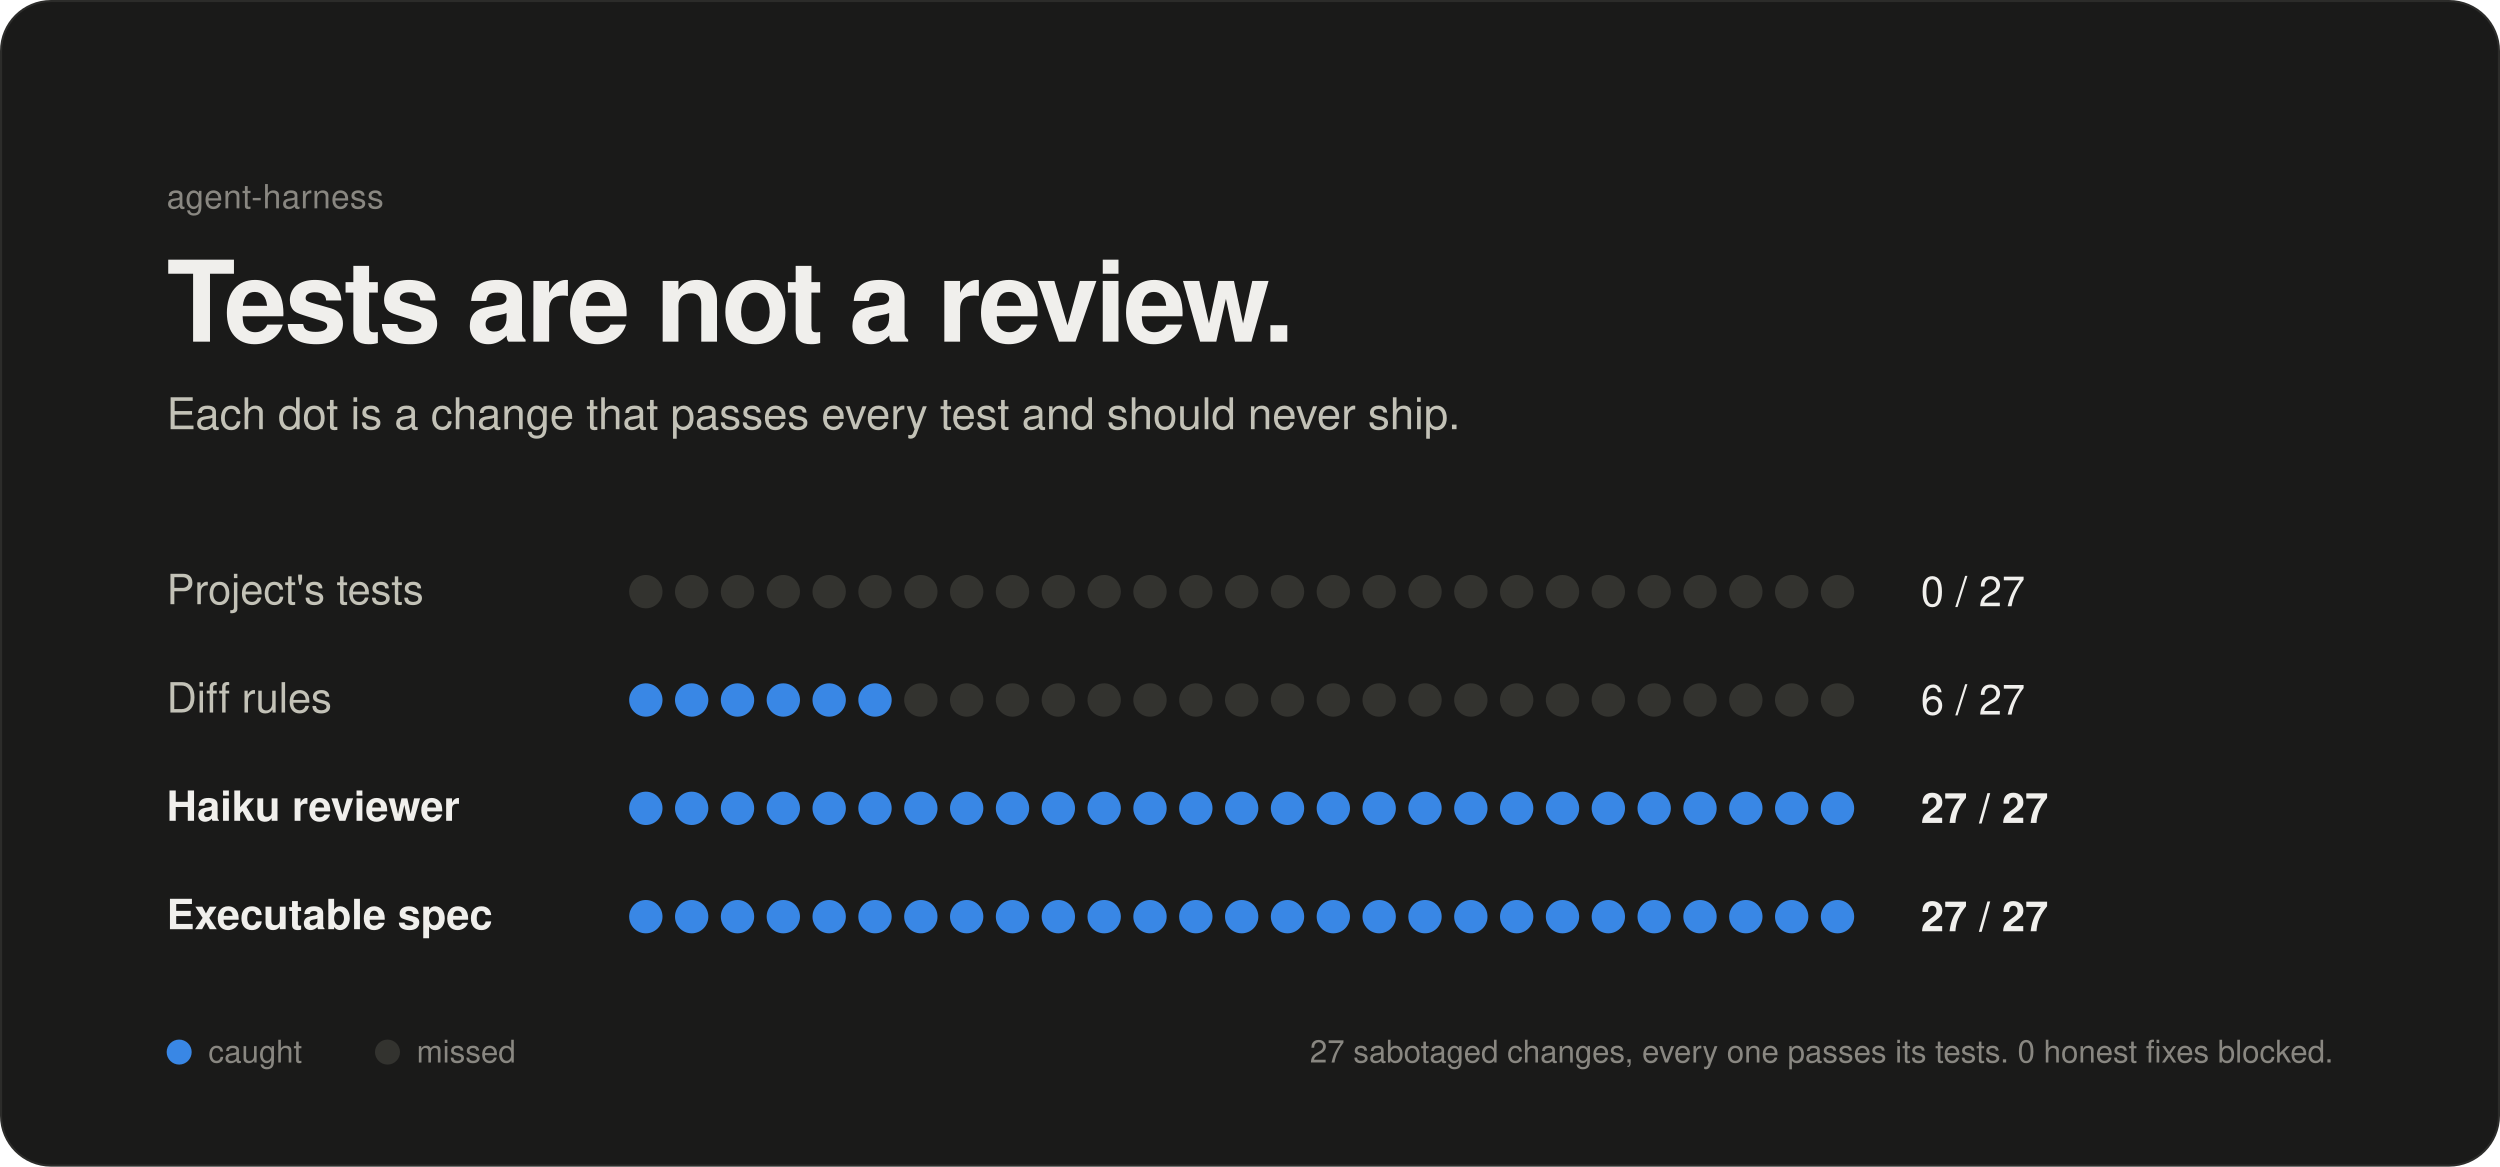
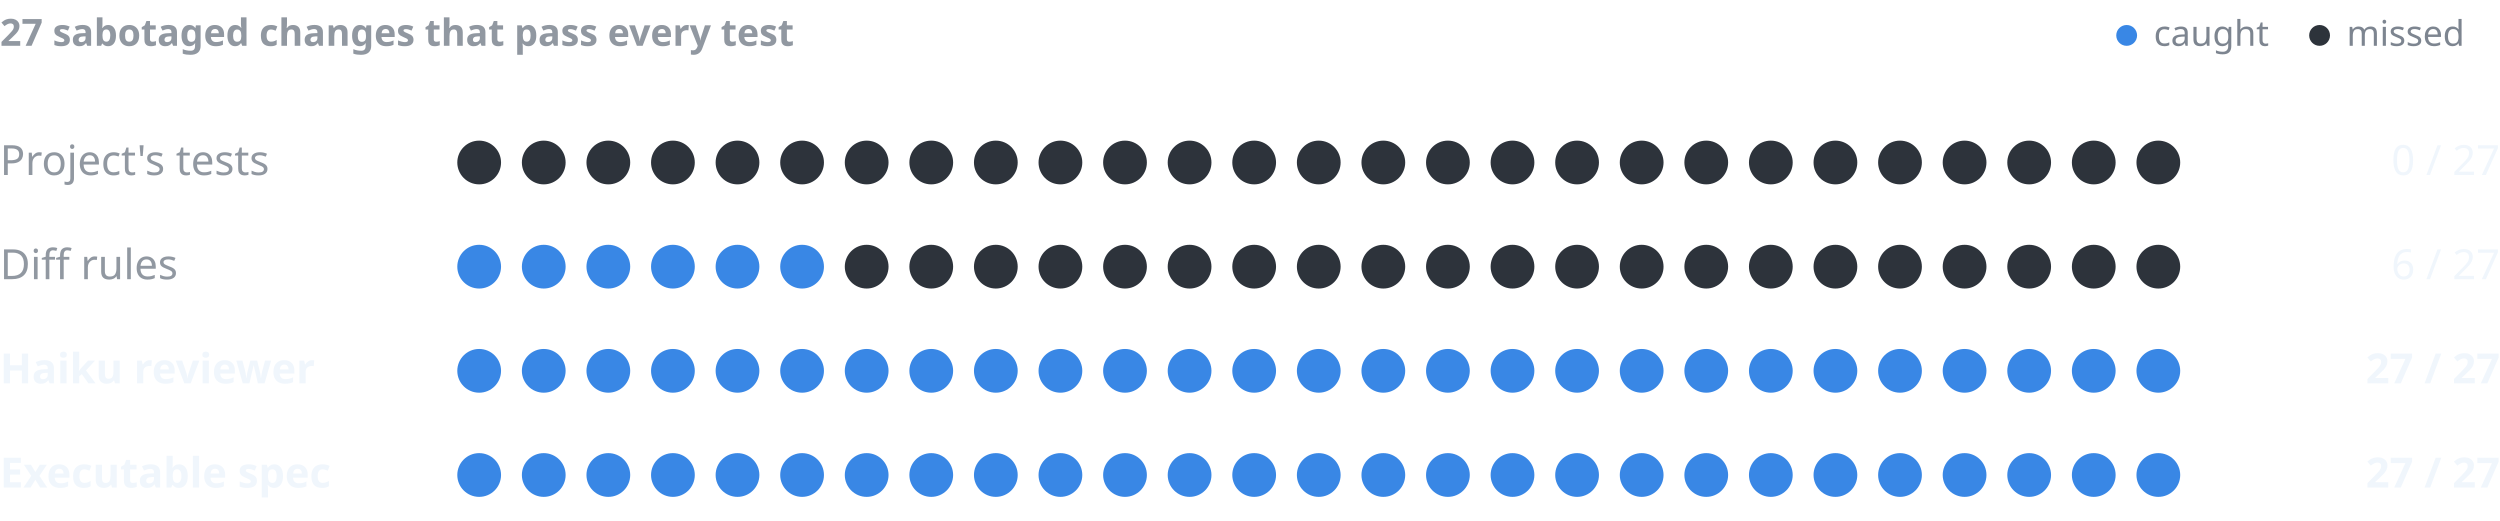
- <svg xmlns="http://www.w3.org/2000/svg" viewBox="0 0 1200 560" width="1200" height="560" role="img" aria-label="Tests caught 0 of 27 sabotaged changes, diff rules 6, a Haiku reviewer 27, and an executable spec 27.">
-   <rect x="0.5" y="0.5" width="1199" height="559" rx="24" fill="#1a1a19" stroke="#2c2c2a" />
-   <text x="80" y="100" font-family="system-ui, -apple-system, 'Segoe UI', Helvetica, Arial, sans-serif" font-size="16" font-weight="500" fill="#898781" text-anchor="start" letter-spacing="0.2">agent-harness</text>
-   <text x="80" y="164" font-family="system-ui, -apple-system, 'Segoe UI', Helvetica, Arial, sans-serif" font-size="54" font-weight="700" fill="#f0efec" text-anchor="start" letter-spacing="-1.4">Tests are not a review.</text>
-   <text x="80" y="206" font-family="system-ui, -apple-system, 'Segoe UI', Helvetica, Arial, sans-serif" font-size="21" font-weight="400" fill="#c3c2b7" text-anchor="start">Each dot is a change that passes every test and should never ship.</text>
-   <text x="80" y="290" font-family="system-ui, -apple-system, 'Segoe UI', Helvetica, Arial, sans-serif" font-size="20" font-weight="400" fill="#c3c2b7" text-anchor="start">Project's tests</text>
-   <circle cx="310" cy="284" r="8" fill="#33332f" />
-   <circle cx="332" cy="284" r="8" fill="#33332f" />
-   <circle cx="354" cy="284" r="8" fill="#33332f" />
-   <circle cx="376" cy="284" r="8" fill="#33332f" />
-   <circle cx="398" cy="284" r="8" fill="#33332f" />
-   <circle cx="420" cy="284" r="8" fill="#33332f" />
-   <circle cx="442" cy="284" r="8" fill="#33332f" />
-   <circle cx="464" cy="284" r="8" fill="#33332f" />
-   <circle cx="486" cy="284" r="8" fill="#33332f" />
-   <circle cx="508" cy="284" r="8" fill="#33332f" />
-   <circle cx="530" cy="284" r="8" fill="#33332f" />
-   <circle cx="552" cy="284" r="8" fill="#33332f" />
-   <circle cx="574" cy="284" r="8" fill="#33332f" />
-   <circle cx="596" cy="284" r="8" fill="#33332f" />
-   <circle cx="618" cy="284" r="8" fill="#33332f" />
-   <circle cx="640" cy="284" r="8" fill="#33332f" />
-   <circle cx="662" cy="284" r="8" fill="#33332f" />
-   <circle cx="684" cy="284" r="8" fill="#33332f" />
-   <circle cx="706" cy="284" r="8" fill="#33332f" />
-   <circle cx="728" cy="284" r="8" fill="#33332f" />
-   <circle cx="750" cy="284" r="8" fill="#33332f" />
-   <circle cx="772" cy="284" r="8" fill="#33332f" />
-   <circle cx="794" cy="284" r="8" fill="#33332f" />
-   <circle cx="816" cy="284" r="8" fill="#33332f" />
-   <circle cx="838" cy="284" r="8" fill="#33332f" />
-   <circle cx="860" cy="284" r="8" fill="#33332f" />
-   <circle cx="882" cy="284" r="8" fill="#33332f" />
-   <text x="922" y="291" font-family="system-ui, -apple-system, 'Segoe UI', Helvetica, Arial, sans-serif" font-size="20" font-weight="500" fill="#f0efec" text-anchor="start">0 / 27</text>
-   <text x="80" y="342" font-family="system-ui, -apple-system, 'Segoe UI', Helvetica, Arial, sans-serif" font-size="20" font-weight="400" fill="#c3c2b7" text-anchor="start">Diff rules</text>
-   <circle cx="310" cy="336" r="8" fill="#3987e5" />
-   <circle cx="332" cy="336" r="8" fill="#3987e5" />
-   <circle cx="354" cy="336" r="8" fill="#3987e5" />
-   <circle cx="376" cy="336" r="8" fill="#3987e5" />
-   <circle cx="398" cy="336" r="8" fill="#3987e5" />
-   <circle cx="420" cy="336" r="8" fill="#3987e5" />
-   <circle cx="442" cy="336" r="8" fill="#33332f" />
-   <circle cx="464" cy="336" r="8" fill="#33332f" />
-   <circle cx="486" cy="336" r="8" fill="#33332f" />
-   <circle cx="508" cy="336" r="8" fill="#33332f" />
-   <circle cx="530" cy="336" r="8" fill="#33332f" />
-   <circle cx="552" cy="336" r="8" fill="#33332f" />
-   <circle cx="574" cy="336" r="8" fill="#33332f" />
-   <circle cx="596" cy="336" r="8" fill="#33332f" />
-   <circle cx="618" cy="336" r="8" fill="#33332f" />
-   <circle cx="640" cy="336" r="8" fill="#33332f" />
-   <circle cx="662" cy="336" r="8" fill="#33332f" />
-   <circle cx="684" cy="336" r="8" fill="#33332f" />
-   <circle cx="706" cy="336" r="8" fill="#33332f" />
-   <circle cx="728" cy="336" r="8" fill="#33332f" />
-   <circle cx="750" cy="336" r="8" fill="#33332f" />
-   <circle cx="772" cy="336" r="8" fill="#33332f" />
-   <circle cx="794" cy="336" r="8" fill="#33332f" />
-   <circle cx="816" cy="336" r="8" fill="#33332f" />
-   <circle cx="838" cy="336" r="8" fill="#33332f" />
-   <circle cx="860" cy="336" r="8" fill="#33332f" />
-   <circle cx="882" cy="336" r="8" fill="#33332f" />
-   <text x="922" y="343" font-family="system-ui, -apple-system, 'Segoe UI', Helvetica, Arial, sans-serif" font-size="20" font-weight="500" fill="#f0efec" text-anchor="start">6 / 27</text>
-   <text x="80" y="394" font-family="system-ui, -apple-system, 'Segoe UI', Helvetica, Arial, sans-serif" font-size="20" font-weight="600" fill="#f0efec" text-anchor="start">Haiku reviewer</text>
-   <circle cx="310" cy="388" r="8" fill="#3987e5" />
-   <circle cx="332" cy="388" r="8" fill="#3987e5" />
-   <circle cx="354" cy="388" r="8" fill="#3987e5" />
-   <circle cx="376" cy="388" r="8" fill="#3987e5" />
-   <circle cx="398" cy="388" r="8" fill="#3987e5" />
-   <circle cx="420" cy="388" r="8" fill="#3987e5" />
-   <circle cx="442" cy="388" r="8" fill="#3987e5" />
-   <circle cx="464" cy="388" r="8" fill="#3987e5" />
-   <circle cx="486" cy="388" r="8" fill="#3987e5" />
-   <circle cx="508" cy="388" r="8" fill="#3987e5" />
-   <circle cx="530" cy="388" r="8" fill="#3987e5" />
-   <circle cx="552" cy="388" r="8" fill="#3987e5" />
-   <circle cx="574" cy="388" r="8" fill="#3987e5" />
-   <circle cx="596" cy="388" r="8" fill="#3987e5" />
-   <circle cx="618" cy="388" r="8" fill="#3987e5" />
-   <circle cx="640" cy="388" r="8" fill="#3987e5" />
-   <circle cx="662" cy="388" r="8" fill="#3987e5" />
-   <circle cx="684" cy="388" r="8" fill="#3987e5" />
-   <circle cx="706" cy="388" r="8" fill="#3987e5" />
-   <circle cx="728" cy="388" r="8" fill="#3987e5" />
-   <circle cx="750" cy="388" r="8" fill="#3987e5" />
-   <circle cx="772" cy="388" r="8" fill="#3987e5" />
-   <circle cx="794" cy="388" r="8" fill="#3987e5" />
-   <circle cx="816" cy="388" r="8" fill="#3987e5" />
-   <circle cx="838" cy="388" r="8" fill="#3987e5" />
-   <circle cx="860" cy="388" r="8" fill="#3987e5" />
-   <circle cx="882" cy="388" r="8" fill="#3987e5" />
-   <text x="922" y="395" font-family="system-ui, -apple-system, 'Segoe UI', Helvetica, Arial, sans-serif" font-size="20" font-weight="700" fill="#f0efec" text-anchor="start">27 / 27</text>
-   <text x="80" y="446" font-family="system-ui, -apple-system, 'Segoe UI', Helvetica, Arial, sans-serif" font-size="20" font-weight="600" fill="#f0efec" text-anchor="start">Executable spec</text>
-   <circle cx="310" cy="440" r="8" fill="#3987e5" />
-   <circle cx="332" cy="440" r="8" fill="#3987e5" />
-   <circle cx="354" cy="440" r="8" fill="#3987e5" />
-   <circle cx="376" cy="440" r="8" fill="#3987e5" />
-   <circle cx="398" cy="440" r="8" fill="#3987e5" />
-   <circle cx="420" cy="440" r="8" fill="#3987e5" />
-   <circle cx="442" cy="440" r="8" fill="#3987e5" />
-   <circle cx="464" cy="440" r="8" fill="#3987e5" />
-   <circle cx="486" cy="440" r="8" fill="#3987e5" />
-   <circle cx="508" cy="440" r="8" fill="#3987e5" />
-   <circle cx="530" cy="440" r="8" fill="#3987e5" />
-   <circle cx="552" cy="440" r="8" fill="#3987e5" />
-   <circle cx="574" cy="440" r="8" fill="#3987e5" />
-   <circle cx="596" cy="440" r="8" fill="#3987e5" />
-   <circle cx="618" cy="440" r="8" fill="#3987e5" />
-   <circle cx="640" cy="440" r="8" fill="#3987e5" />
-   <circle cx="662" cy="440" r="8" fill="#3987e5" />
-   <circle cx="684" cy="440" r="8" fill="#3987e5" />
-   <circle cx="706" cy="440" r="8" fill="#3987e5" />
-   <circle cx="728" cy="440" r="8" fill="#3987e5" />
-   <circle cx="750" cy="440" r="8" fill="#3987e5" />
-   <circle cx="772" cy="440" r="8" fill="#3987e5" />
-   <circle cx="794" cy="440" r="8" fill="#3987e5" />
-   <circle cx="816" cy="440" r="8" fill="#3987e5" />
-   <circle cx="838" cy="440" r="8" fill="#3987e5" />
-   <circle cx="860" cy="440" r="8" fill="#3987e5" />
-   <circle cx="882" cy="440" r="8" fill="#3987e5" />
-   <text x="922" y="447" font-family="system-ui, -apple-system, 'Segoe UI', Helvetica, Arial, sans-serif" font-size="20" font-weight="700" fill="#f0efec" text-anchor="start">27 / 27</text>
-   <circle cx="86" cy="505" r="6" fill="#3987e5" />
-   <text x="100" y="510" font-family="system-ui, -apple-system, 'Segoe UI', Helvetica, Arial, sans-serif" font-size="15" font-weight="400" fill="#898781" text-anchor="start">caught</text>
-   <circle cx="186" cy="505" r="6" fill="#33332f" />
-   <text x="200" y="510" font-family="system-ui, -apple-system, 'Segoe UI', Helvetica, Arial, sans-serif" font-size="15" font-weight="400" fill="#898781" text-anchor="start">missed</text>
-   <text x="1120" y="510" font-family="system-ui, -apple-system, 'Segoe UI', Helvetica, Arial, sans-serif" font-size="15" font-weight="400" fill="#898781" text-anchor="end">27 sabotaged changes, every one passes its tests. 0 honest fixes blocked.</text>
+ <svg xmlns="http://www.w3.org/2000/svg" viewBox="0 0 1200 250" width="1200" height="250" role="img" aria-label="Of 27 sabotaged changes that pass every test: the project's tests catch 0, diff rules 6, a Haiku reviewer 27, an executable spec 27.">
+   <text x="0" y="22" font-family="-apple-system, BlinkMacSystemFont, 'Segoe UI', 'Noto Sans', Helvetica, Arial, sans-serif" font-size="18" font-weight="600" fill="#9198a1" text-anchor="start" style="font-variant-numeric: tabular-nums">27 sabotaged changes that pass every test</text>
+   <circle cx="1113.4" cy="17" r="5" fill="#2d333b" />
+   <text x="1126.4" y="22" font-family="-apple-system, BlinkMacSystemFont, 'Segoe UI', 'Noto Sans', Helvetica, Arial, sans-serif" font-size="17" font-weight="400" fill="#7d8590" text-anchor="start" style="font-variant-numeric: tabular-nums">missed</text>
+   <circle cx="1020.8" cy="17" r="5" fill="#3987e5" />
+   <text x="1033.8" y="22" font-family="-apple-system, BlinkMacSystemFont, 'Segoe UI', 'Noto Sans', Helvetica, Arial, sans-serif" font-size="17" font-weight="400" fill="#7d8590" text-anchor="start" style="font-variant-numeric: tabular-nums">caught</text>
+   <text x="0" y="84" font-family="-apple-system, BlinkMacSystemFont, 'Segoe UI', 'Noto Sans', Helvetica, Arial, sans-serif" font-size="20" font-weight="400" fill="#9198a1" text-anchor="start" style="font-variant-numeric: tabular-nums">Project's tests</text>
+   <circle cx="230" cy="78" r="10.5" fill="#2d333b" />
+   <circle cx="261" cy="78" r="10.5" fill="#2d333b" />
+   <circle cx="292" cy="78" r="10.5" fill="#2d333b" />
+   <circle cx="323" cy="78" r="10.5" fill="#2d333b" />
+   <circle cx="354" cy="78" r="10.5" fill="#2d333b" />
+   <circle cx="385" cy="78" r="10.5" fill="#2d333b" />
+   <circle cx="416" cy="78" r="10.5" fill="#2d333b" />
+   <circle cx="447" cy="78" r="10.5" fill="#2d333b" />
+   <circle cx="478" cy="78" r="10.5" fill="#2d333b" />
+   <circle cx="509" cy="78" r="10.5" fill="#2d333b" />
+   <circle cx="540" cy="78" r="10.5" fill="#2d333b" />
+   <circle cx="571" cy="78" r="10.5" fill="#2d333b" />
+   <circle cx="602" cy="78" r="10.5" fill="#2d333b" />
+   <circle cx="633" cy="78" r="10.5" fill="#2d333b" />
+   <circle cx="664" cy="78" r="10.5" fill="#2d333b" />
+   <circle cx="695" cy="78" r="10.5" fill="#2d333b" />
+   <circle cx="726" cy="78" r="10.5" fill="#2d333b" />
+   <circle cx="757" cy="78" r="10.5" fill="#2d333b" />
+   <circle cx="788" cy="78" r="10.5" fill="#2d333b" />
+   <circle cx="819" cy="78" r="10.5" fill="#2d333b" />
+   <circle cx="850" cy="78" r="10.5" fill="#2d333b" />
+   <circle cx="881" cy="78" r="10.5" fill="#2d333b" />
+   <circle cx="912" cy="78" r="10.5" fill="#2d333b" />
+   <circle cx="943" cy="78" r="10.5" fill="#2d333b" />
+   <circle cx="974" cy="78" r="10.5" fill="#2d333b" />
+   <circle cx="1005" cy="78" r="10.5" fill="#2d333b" />
+   <circle cx="1036" cy="78" r="10.5" fill="#2d333b" />
+   <text x="1200" y="84" font-family="-apple-system, BlinkMacSystemFont, 'Segoe UI', 'Noto Sans', Helvetica, Arial, sans-serif" font-size="20" font-weight="400" fill="#f0f6fc" text-anchor="end" style="font-variant-numeric: tabular-nums">0 / 27</text>
+   <text x="0" y="134" font-family="-apple-system, BlinkMacSystemFont, 'Segoe UI', 'Noto Sans', Helvetica, Arial, sans-serif" font-size="20" font-weight="400" fill="#9198a1" text-anchor="start" style="font-variant-numeric: tabular-nums">Diff rules</text>
+   <circle cx="230" cy="128" r="10.5" fill="#3987e5" />
+   <circle cx="261" cy="128" r="10.5" fill="#3987e5" />
+   <circle cx="292" cy="128" r="10.5" fill="#3987e5" />
+   <circle cx="323" cy="128" r="10.5" fill="#3987e5" />
+   <circle cx="354" cy="128" r="10.5" fill="#3987e5" />
+   <circle cx="385" cy="128" r="10.5" fill="#3987e5" />
+   <circle cx="416" cy="128" r="10.5" fill="#2d333b" />
+   <circle cx="447" cy="128" r="10.5" fill="#2d333b" />
+   <circle cx="478" cy="128" r="10.5" fill="#2d333b" />
+   <circle cx="509" cy="128" r="10.5" fill="#2d333b" />
+   <circle cx="540" cy="128" r="10.5" fill="#2d333b" />
+   <circle cx="571" cy="128" r="10.5" fill="#2d333b" />
+   <circle cx="602" cy="128" r="10.5" fill="#2d333b" />
+   <circle cx="633" cy="128" r="10.5" fill="#2d333b" />
+   <circle cx="664" cy="128" r="10.5" fill="#2d333b" />
+   <circle cx="695" cy="128" r="10.5" fill="#2d333b" />
+   <circle cx="726" cy="128" r="10.5" fill="#2d333b" />
+   <circle cx="757" cy="128" r="10.5" fill="#2d333b" />
+   <circle cx="788" cy="128" r="10.5" fill="#2d333b" />
+   <circle cx="819" cy="128" r="10.5" fill="#2d333b" />
+   <circle cx="850" cy="128" r="10.5" fill="#2d333b" />
+   <circle cx="881" cy="128" r="10.5" fill="#2d333b" />
+   <circle cx="912" cy="128" r="10.5" fill="#2d333b" />
+   <circle cx="943" cy="128" r="10.5" fill="#2d333b" />
+   <circle cx="974" cy="128" r="10.5" fill="#2d333b" />
+   <circle cx="1005" cy="128" r="10.5" fill="#2d333b" />
+   <circle cx="1036" cy="128" r="10.5" fill="#2d333b" />
+   <text x="1200" y="134" font-family="-apple-system, BlinkMacSystemFont, 'Segoe UI', 'Noto Sans', Helvetica, Arial, sans-serif" font-size="20" font-weight="400" fill="#f0f6fc" text-anchor="end" style="font-variant-numeric: tabular-nums">6 / 27</text>
+   <text x="0" y="184" font-family="-apple-system, BlinkMacSystemFont, 'Segoe UI', 'Noto Sans', Helvetica, Arial, sans-serif" font-size="20" font-weight="600" fill="#f0f6fc" text-anchor="start" style="font-variant-numeric: tabular-nums">Haiku reviewer</text>
+   <circle cx="230" cy="178" r="10.5" fill="#3987e5" />
+   <circle cx="261" cy="178" r="10.5" fill="#3987e5" />
+   <circle cx="292" cy="178" r="10.5" fill="#3987e5" />
+   <circle cx="323" cy="178" r="10.5" fill="#3987e5" />
+   <circle cx="354" cy="178" r="10.5" fill="#3987e5" />
+   <circle cx="385" cy="178" r="10.5" fill="#3987e5" />
+   <circle cx="416" cy="178" r="10.5" fill="#3987e5" />
+   <circle cx="447" cy="178" r="10.5" fill="#3987e5" />
+   <circle cx="478" cy="178" r="10.5" fill="#3987e5" />
+   <circle cx="509" cy="178" r="10.5" fill="#3987e5" />
+   <circle cx="540" cy="178" r="10.5" fill="#3987e5" />
+   <circle cx="571" cy="178" r="10.5" fill="#3987e5" />
+   <circle cx="602" cy="178" r="10.5" fill="#3987e5" />
+   <circle cx="633" cy="178" r="10.5" fill="#3987e5" />
+   <circle cx="664" cy="178" r="10.5" fill="#3987e5" />
+   <circle cx="695" cy="178" r="10.5" fill="#3987e5" />
+   <circle cx="726" cy="178" r="10.5" fill="#3987e5" />
+   <circle cx="757" cy="178" r="10.5" fill="#3987e5" />
+   <circle cx="788" cy="178" r="10.5" fill="#3987e5" />
+   <circle cx="819" cy="178" r="10.5" fill="#3987e5" />
+   <circle cx="850" cy="178" r="10.5" fill="#3987e5" />
+   <circle cx="881" cy="178" r="10.5" fill="#3987e5" />
+   <circle cx="912" cy="178" r="10.5" fill="#3987e5" />
+   <circle cx="943" cy="178" r="10.5" fill="#3987e5" />
+   <circle cx="974" cy="178" r="10.5" fill="#3987e5" />
+   <circle cx="1005" cy="178" r="10.5" fill="#3987e5" />
+   <circle cx="1036" cy="178" r="10.5" fill="#3987e5" />
+   <text x="1200" y="184" font-family="-apple-system, BlinkMacSystemFont, 'Segoe UI', 'Noto Sans', Helvetica, Arial, sans-serif" font-size="20" font-weight="600" fill="#f0f6fc" text-anchor="end" style="font-variant-numeric: tabular-nums">27 / 27</text>
+   <text x="0" y="234" font-family="-apple-system, BlinkMacSystemFont, 'Segoe UI', 'Noto Sans', Helvetica, Arial, sans-serif" font-size="20" font-weight="600" fill="#f0f6fc" text-anchor="start" style="font-variant-numeric: tabular-nums">Executable spec</text>
+   <circle cx="230" cy="228" r="10.5" fill="#3987e5" />
+   <circle cx="261" cy="228" r="10.5" fill="#3987e5" />
+   <circle cx="292" cy="228" r="10.5" fill="#3987e5" />
+   <circle cx="323" cy="228" r="10.5" fill="#3987e5" />
+   <circle cx="354" cy="228" r="10.5" fill="#3987e5" />
+   <circle cx="385" cy="228" r="10.5" fill="#3987e5" />
+   <circle cx="416" cy="228" r="10.5" fill="#3987e5" />
+   <circle cx="447" cy="228" r="10.5" fill="#3987e5" />
+   <circle cx="478" cy="228" r="10.5" fill="#3987e5" />
+   <circle cx="509" cy="228" r="10.5" fill="#3987e5" />
+   <circle cx="540" cy="228" r="10.5" fill="#3987e5" />
+   <circle cx="571" cy="228" r="10.5" fill="#3987e5" />
+   <circle cx="602" cy="228" r="10.5" fill="#3987e5" />
+   <circle cx="633" cy="228" r="10.5" fill="#3987e5" />
+   <circle cx="664" cy="228" r="10.5" fill="#3987e5" />
+   <circle cx="695" cy="228" r="10.5" fill="#3987e5" />
+   <circle cx="726" cy="228" r="10.5" fill="#3987e5" />
+   <circle cx="757" cy="228" r="10.5" fill="#3987e5" />
+   <circle cx="788" cy="228" r="10.5" fill="#3987e5" />
+   <circle cx="819" cy="228" r="10.5" fill="#3987e5" />
+   <circle cx="850" cy="228" r="10.5" fill="#3987e5" />
+   <circle cx="881" cy="228" r="10.5" fill="#3987e5" />
+   <circle cx="912" cy="228" r="10.5" fill="#3987e5" />
+   <circle cx="943" cy="228" r="10.5" fill="#3987e5" />
+   <circle cx="974" cy="228" r="10.5" fill="#3987e5" />
+   <circle cx="1005" cy="228" r="10.5" fill="#3987e5" />
+   <circle cx="1036" cy="228" r="10.5" fill="#3987e5" />
+   <text x="1200" y="234" font-family="-apple-system, BlinkMacSystemFont, 'Segoe UI', 'Noto Sans', Helvetica, Arial, sans-serif" font-size="20" font-weight="600" fill="#f0f6fc" text-anchor="end" style="font-variant-numeric: tabular-nums">27 / 27</text>
</svg>
